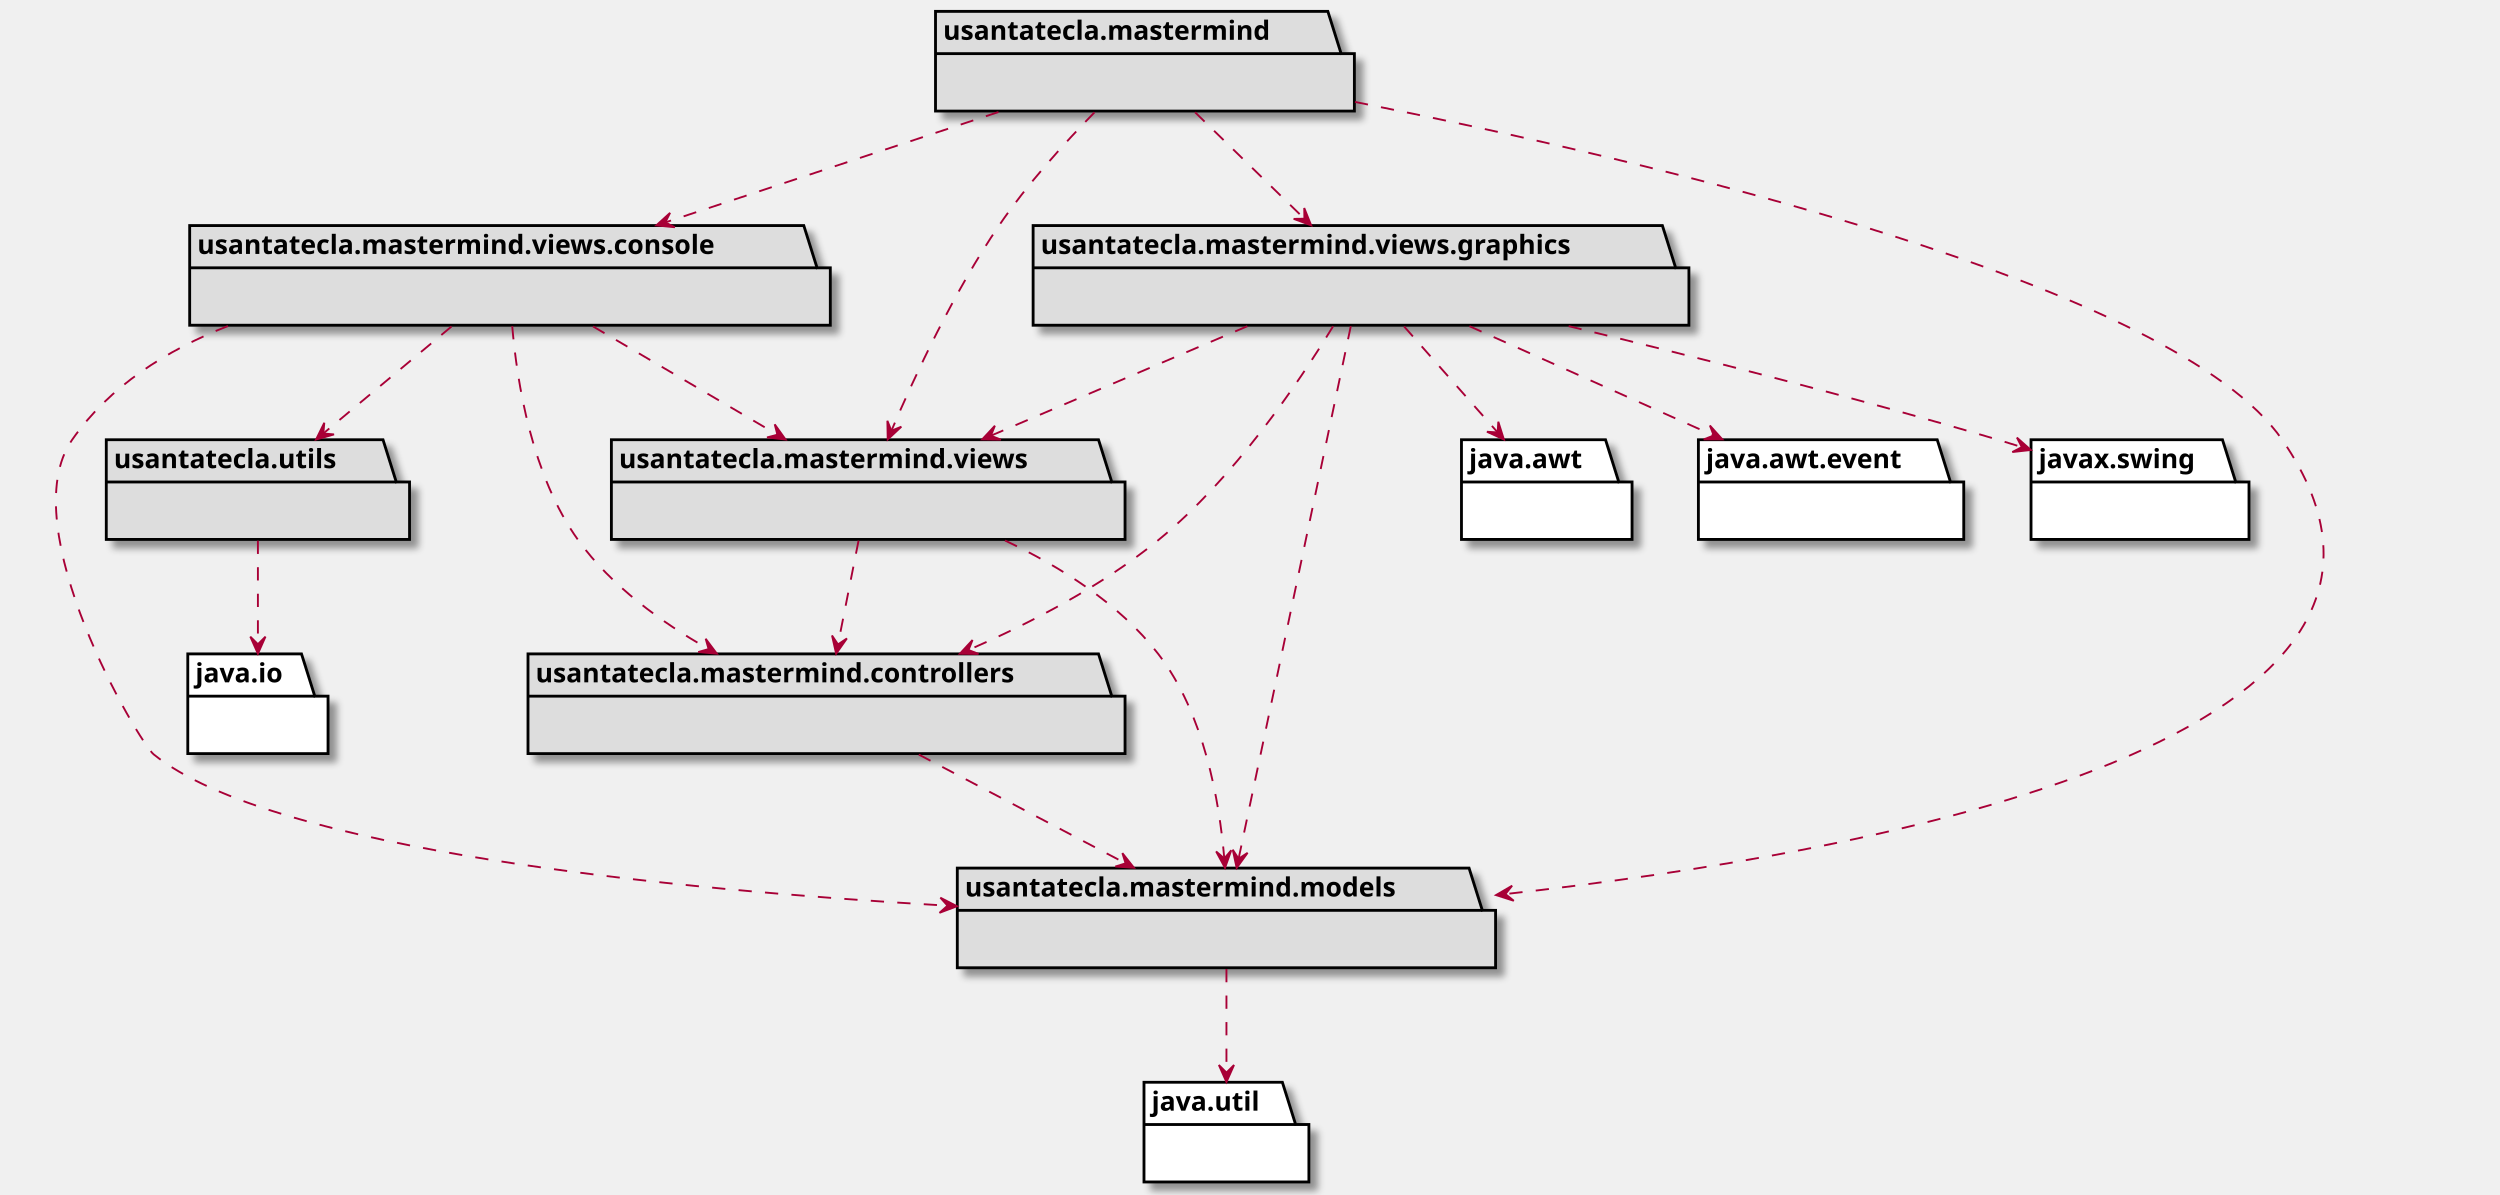
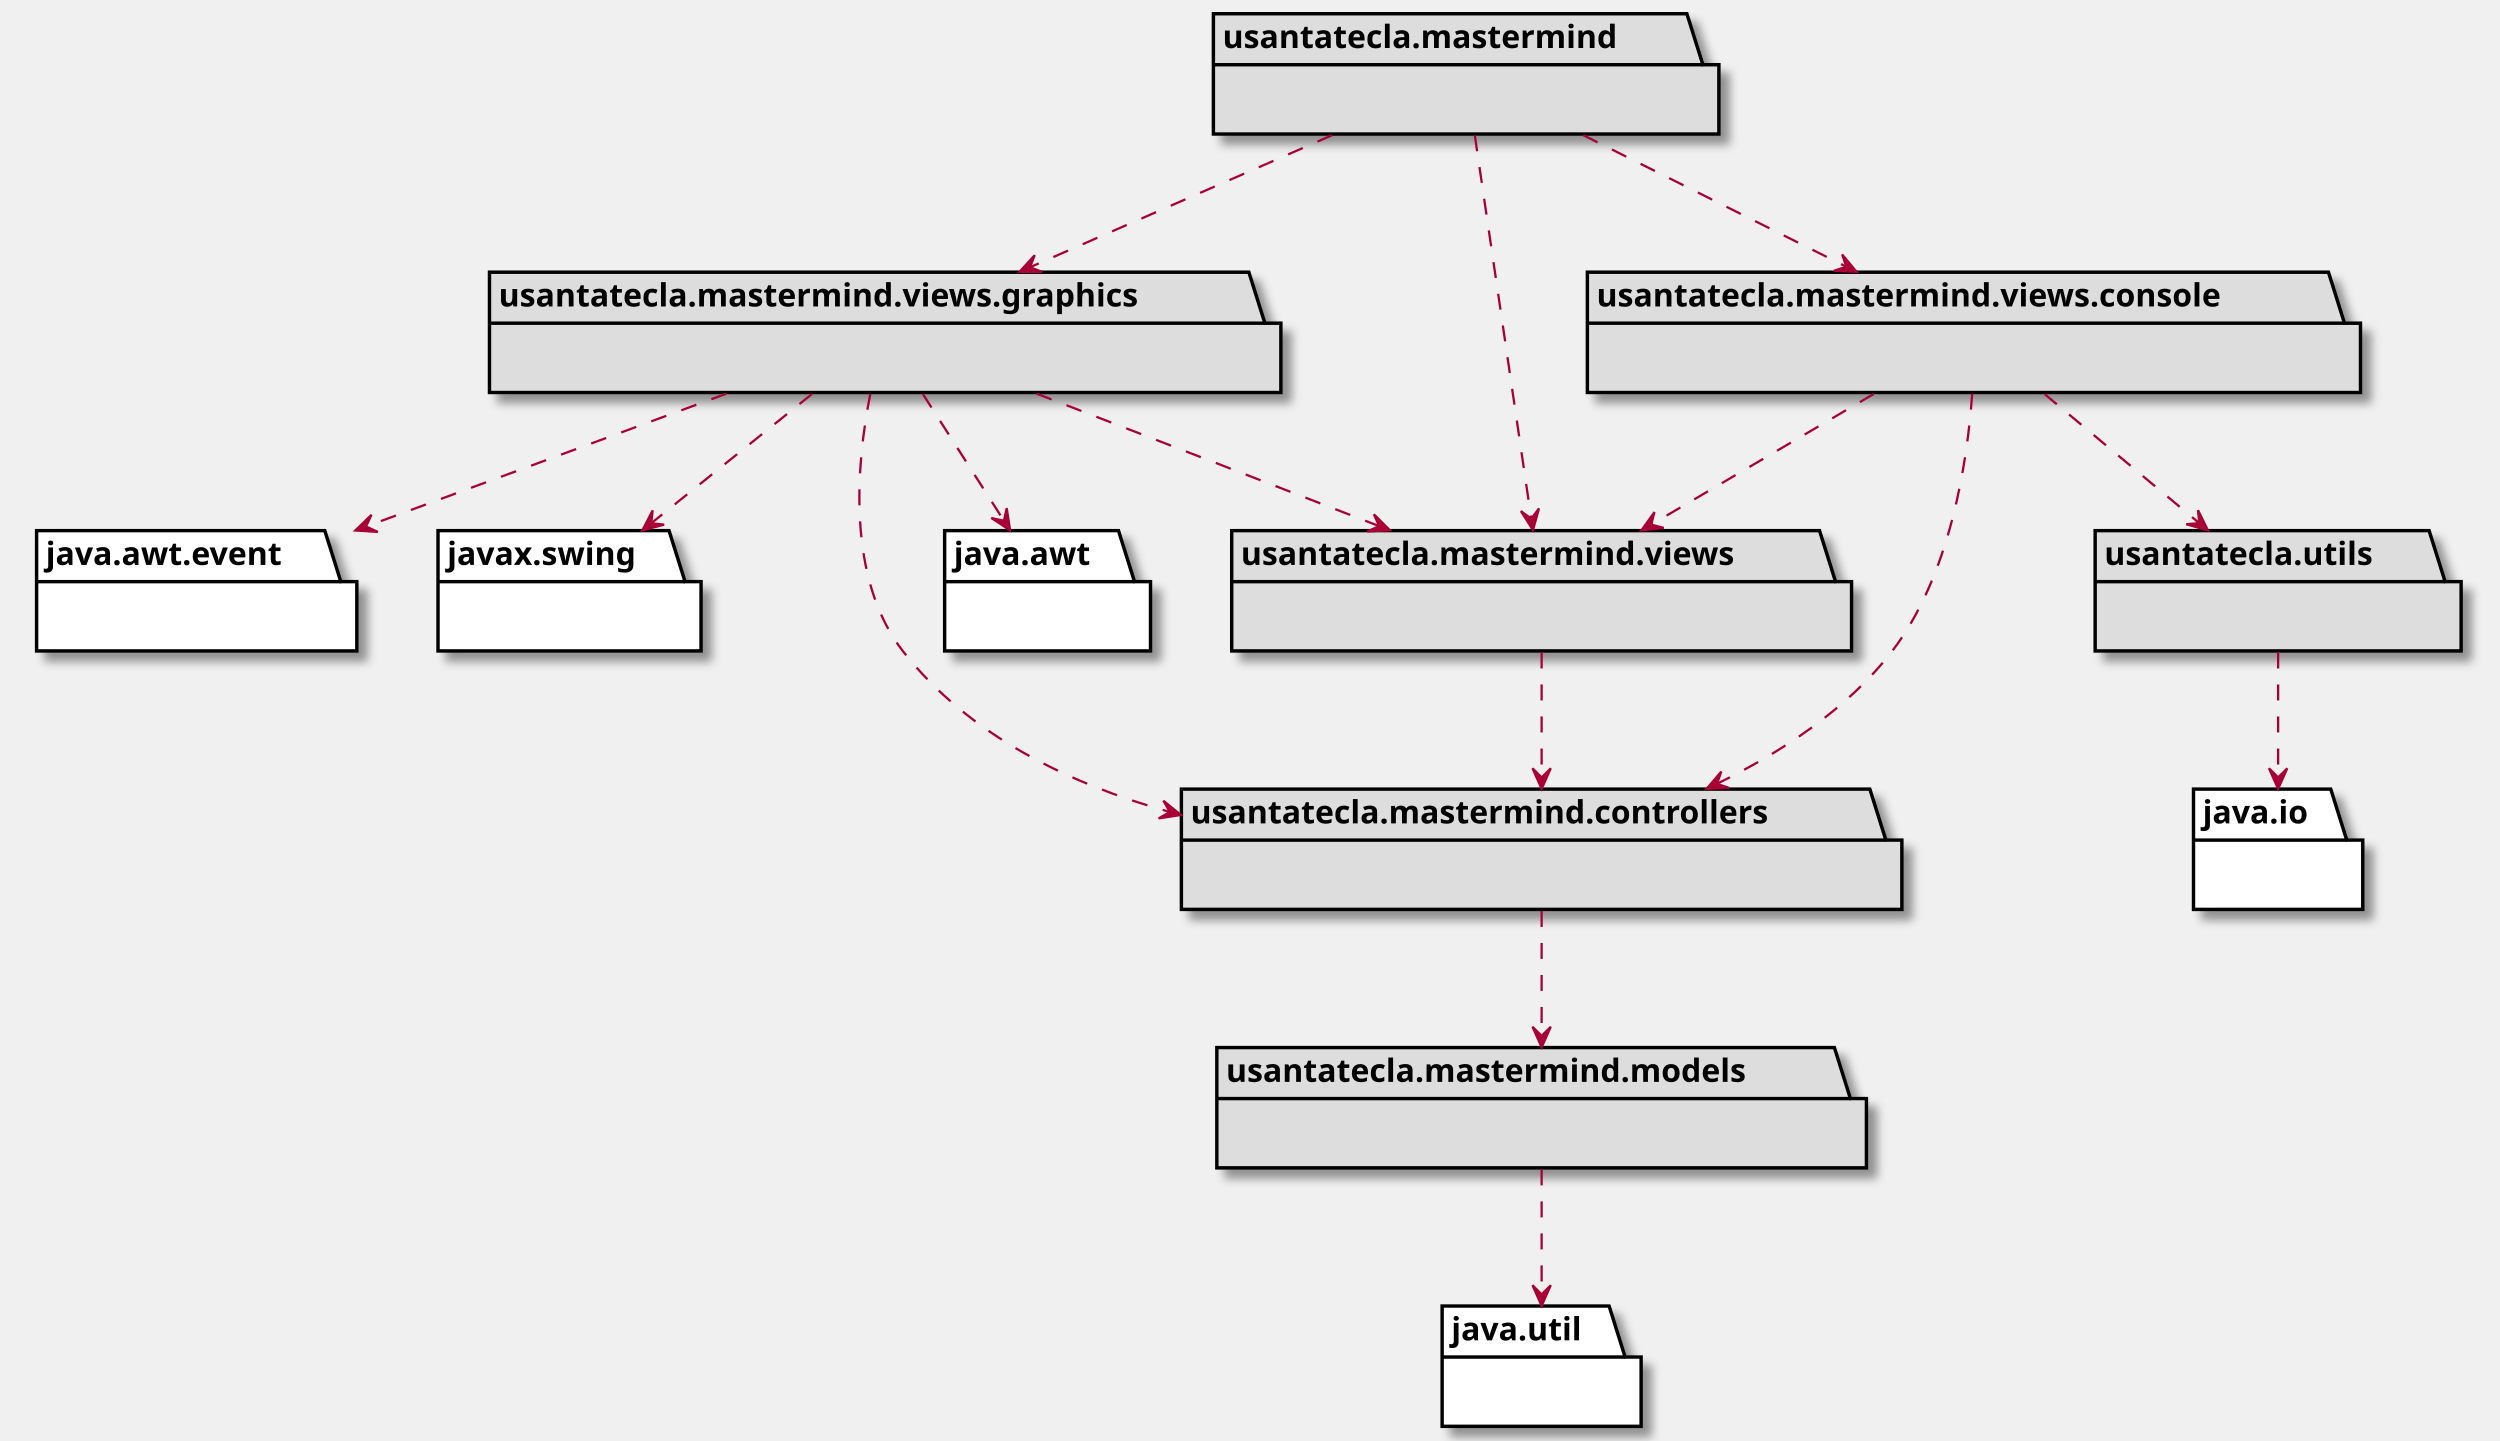
- <svg xmlns="http://www.w3.org/2000/svg" contentScriptType="application/ecmascript" contentStyleType="text/css" height="630px" preserveAspectRatio="none" style="width:1319px;height:630px;" version="1.1" viewBox="0 0 1319 630" width="1319px" zoomAndPan="magnify">
+ <svg xmlns="http://www.w3.org/2000/svg" contentScriptType="application/ecmascript" contentStyleType="text/css" height="630px" preserveAspectRatio="none" style="width:1093px;height:630px;" version="1.1" viewBox="0 0 1093 630" width="1093px" zoomAndPan="magnify">
  <defs>
-     <filter height="300%" id="f1cgijazmv73no" width="300%" x="-1" y="-1">
+     <filter height="300%" id="f4ttysu4wnqw6" width="300%" x="-1" y="-1">
      <feGaussianBlur result="blurOut" stdDeviation="2.0" />
      <feColorMatrix in="blurOut" result="blurOut2" type="matrix" values="0 0 0 0 0 0 0 0 0 0 0 0 0 0 0 0 0 0 .4 0" />
      <feOffset dx="4.0" dy="4.0" in="blurOut2" result="blurOut3" />
      <feBlend in="SourceGraphic" in2="blurOut3" mode="normal" />
    </filter>
  </defs>
  <g>
-     <polygon fill="#DDDDDD" filter="url(#f1cgijazmv73no)" points="493.572,6,700.572,6,707.572,28.297,714.572,28.297,714.572,58.594,493.572,58.594,493.572,6" style="stroke:#000000;stroke-width:1.5;" />
-     <line style="stroke:#000000;stroke-width:1.5;" x1="493.572" x2="707.572" y1="28.297" y2="28.297" />
-     <text fill="#000000" font-family="sans-serif" font-size="14" font-weight="bold" lengthAdjust="spacingAndGlyphs" textLength="201" x="497.572" y="20.995">usantatecla.mastermind</text>
-     <polygon fill="#DDDDDD" filter="url(#f1cgijazmv73no)" points="505.072,458,775.072,458,782.072,480.297,789.072,480.297,789.072,510.594,505.072,510.594,505.072,458" style="stroke:#000000;stroke-width:1.5;" />
-     <line style="stroke:#000000;stroke-width:1.5;" x1="505.072" x2="782.072" y1="480.297" y2="480.297" />
-     <text fill="#000000" font-family="sans-serif" font-size="14" font-weight="bold" lengthAdjust="spacingAndGlyphs" textLength="264" x="509.072" y="472.995">usantatecla.mastermind.models</text>
-     <polygon fill="#FFFFFF" filter="url(#f1cgijazmv73no)" points="603.572,571,676.572,571,683.572,593.297,690.572,593.297,690.572,623.594,603.572,623.594,603.572,571" style="stroke:#000000;stroke-width:1.5;" />
-     <line style="stroke:#000000;stroke-width:1.5;" x1="603.572" x2="683.572" y1="593.297" y2="593.297" />
-     <text fill="#000000" font-family="sans-serif" font-size="14" font-weight="bold" lengthAdjust="spacingAndGlyphs" textLength="67" x="607.572" y="585.995">java.util</text>
-     <polygon fill="#DDDDDD" filter="url(#f1cgijazmv73no)" points="56.073,232,202.073,232,209.073,254.297,216.073,254.297,216.073,284.594,56.073,284.594,56.073,232" style="stroke:#000000;stroke-width:1.5;" />
-     <line style="stroke:#000000;stroke-width:1.5;" x1="56.073" x2="209.073" y1="254.297" y2="254.297" />
-     <text fill="#000000" font-family="sans-serif" font-size="14" font-weight="bold" lengthAdjust="spacingAndGlyphs" textLength="140" x="60.073" y="246.995">usantatecla.utils</text>
-     <polygon fill="#FFFFFF" filter="url(#f1cgijazmv73no)" points="99.073,345,159.073,345,166.073,367.297,173.073,367.297,173.073,397.594,99.073,397.594,99.073,345" style="stroke:#000000;stroke-width:1.5;" />
-     <line style="stroke:#000000;stroke-width:1.5;" x1="99.073" x2="166.073" y1="367.297" y2="367.297" />
-     <text fill="#000000" font-family="sans-serif" font-size="14" font-weight="bold" lengthAdjust="spacingAndGlyphs" textLength="54" x="103.073" y="359.995">java.io</text>
-     <polygon fill="#DDDDDD" filter="url(#f1cgijazmv73no)" points="322.572,232,579.572,232,586.572,254.297,593.572,254.297,593.572,284.594,322.572,284.594,322.572,232" style="stroke:#000000;stroke-width:1.5;" />
-     <line style="stroke:#000000;stroke-width:1.5;" x1="322.572" x2="586.572" y1="254.297" y2="254.297" />
-     <text fill="#000000" font-family="sans-serif" font-size="14" font-weight="bold" lengthAdjust="spacingAndGlyphs" textLength="251" x="326.572" y="246.995">usantatecla.mastermind.views</text>
-     <polygon fill="#DDDDDD" filter="url(#f1cgijazmv73no)" points="545.072,119,877.072,119,884.072,141.297,891.072,141.297,891.072,171.594,545.072,171.594,545.072,119" style="stroke:#000000;stroke-width:1.5;" />
-     <line style="stroke:#000000;stroke-width:1.5;" x1="545.072" x2="884.072" y1="141.297" y2="141.297" />
-     <text fill="#000000" font-family="sans-serif" font-size="14" font-weight="bold" lengthAdjust="spacingAndGlyphs" textLength="326" x="549.072" y="133.995">usantatecla.mastermind.views.graphics</text>
-     <polygon fill="#FFFFFF" filter="url(#f1cgijazmv73no)" points="771.072,232,847.072,232,854.072,254.297,861.072,254.297,861.072,284.594,771.072,284.594,771.072,232" style="stroke:#000000;stroke-width:1.5;" />
-     <line style="stroke:#000000;stroke-width:1.5;" x1="771.072" x2="854.072" y1="254.297" y2="254.297" />
-     <text fill="#000000" font-family="sans-serif" font-size="14" font-weight="bold" lengthAdjust="spacingAndGlyphs" textLength="70" x="775.072" y="246.995">java.awt</text>
-     <polygon fill="#FFFFFF" filter="url(#f1cgijazmv73no)" points="896.072,232,1022.072,232,1029.072,254.297,1036.072,254.297,1036.072,284.594,896.072,284.594,896.072,232" style="stroke:#000000;stroke-width:1.5;" />
-     <line style="stroke:#000000;stroke-width:1.5;" x1="896.072" x2="1029.072" y1="254.297" y2="254.297" />
-     <text fill="#000000" font-family="sans-serif" font-size="14" font-weight="bold" lengthAdjust="spacingAndGlyphs" textLength="120" x="900.072" y="246.995">java.awt.event</text>
-     <polygon fill="#FFFFFF" filter="url(#f1cgijazmv73no)" points="1071.57,232,1172.57,232,1179.57,254.297,1186.57,254.297,1186.57,284.594,1071.57,284.594,1071.57,232" style="stroke:#000000;stroke-width:1.5;" />
-     <line style="stroke:#000000;stroke-width:1.5;" x1="1071.57" x2="1179.57" y1="254.297" y2="254.297" />
-     <text fill="#000000" font-family="sans-serif" font-size="14" font-weight="bold" lengthAdjust="spacingAndGlyphs" textLength="95" x="1075.57" y="246.995">javax.swing</text>
-     <polygon fill="#DDDDDD" filter="url(#f1cgijazmv73no)" points="100.073,119,424.073,119,431.073,141.297,438.073,141.297,438.073,171.594,100.073,171.594,100.073,119" style="stroke:#000000;stroke-width:1.5;" />
-     <line style="stroke:#000000;stroke-width:1.5;" x1="100.073" x2="431.073" y1="141.297" y2="141.297" />
-     <text fill="#000000" font-family="sans-serif" font-size="14" font-weight="bold" lengthAdjust="spacingAndGlyphs" textLength="318" x="104.073" y="133.995">usantatecla.mastermind.views.console</text>
-     <polygon fill="#DDDDDD" filter="url(#f1cgijazmv73no)" points="278.572,345,579.572,345,586.572,367.297,593.572,367.297,593.572,397.594,278.572,397.594,278.572,345" style="stroke:#000000;stroke-width:1.5;" />
-     <line style="stroke:#000000;stroke-width:1.5;" x1="278.572" x2="586.572" y1="367.297" y2="367.297" />
-     <text fill="#000000" font-family="sans-serif" font-size="14" font-weight="bold" lengthAdjust="spacingAndGlyphs" textLength="295" x="282.572" y="359.995">usantatecla.mastermind.controllers</text>
-     <path codeLine="2" d="M577.458,59.275 C561.616,75.486 541.798,97.368 527.072,119 C503.351,153.848 482.785,198.014 470.419,226.981 " fill="none" id="usantatecla.mastermind-to-usantatecla.mastermind.views" style="stroke:#A80036;stroke-width:1.0;stroke-dasharray:7.0,7.0;" />
-     <polygon fill="#A80036" points="468.356,231.851,475.55,225.124,470.306,227.247,468.183,222.004,468.356,231.851" style="stroke:#A80036;stroke-width:1.0;" />
-     <path codeLine="3" d="M714.871,53.766 C872.284,85.124 1147.87,150.389 1204.07,232 C1312.31,389.181 993.478,449.644 794.271,471.705 " fill="none" id="usantatecla.mastermind-to-usantatecla.mastermind.models" style="stroke:#A80036;stroke-width:1.0;stroke-dasharray:7.0,7.0;" />
-     <polygon fill="#A80036" points="789.295,472.251,798.678,475.245,794.265,471.705,797.805,467.293,789.295,472.251" style="stroke:#A80036;stroke-width:1.0;" />
-     <path codeLine="4" d="M526.796,59.105 C474.183,76.538 404.642,99.58 351.057,117.335 " fill="none" id="usantatecla.mastermind-to-usantatecla.mastermind.views.console" style="stroke:#A80036;stroke-width:1.0;stroke-dasharray:7.0,7.0;" />
-     <polygon fill="#A80036" points="346.25,118.928,356.052,119.894,350.997,117.355,353.535,112.3,346.25,118.928" style="stroke:#A80036;stroke-width:1.0;" />
-     <path codeLine="5" d="M630.513,59.245 C647.635,75.916 669.98,97.673 687.811,115.035 " fill="none" id="usantatecla.mastermind-to-usantatecla.mastermind.views.graphics" style="stroke:#A80036;stroke-width:1.0;stroke-dasharray:7.0,7.0;" />
-     <polygon fill="#A80036" points="691.775,118.895,688.118,109.751,688.193,115.407,682.537,115.482,691.775,118.895" style="stroke:#A80036;stroke-width:1.0;" />
-     <path d="M647.072,511.245 C647.072,527.496 647.072,548.58 647.072,565.714 " fill="none" id="usantatecla.mastermind.models-to-java.util" style="stroke:#A80036;stroke-width:1.0;stroke-dasharray:7.0,7.0;" />
-     <polygon fill="#A80036" points="647.072,570.895,651.072,561.895,647.072,565.895,643.072,561.895,647.072,570.895" style="stroke:#A80036;stroke-width:1.0;" />
-     <path d="M136.072,285.245 C136.072,301.496 136.072,322.579 136.072,339.714 " fill="none" id="usantatecla.utils-to-java.io" style="stroke:#A80036;stroke-width:1.0;stroke-dasharray:7.0,7.0;" />
-     <polygon fill="#A80036" points="136.072,344.895,140.072,335.895,136.072,339.895,132.072,335.895,136.072,344.895" style="stroke:#A80036;stroke-width:1.0;" />
-     <path d="M530.243,285.176 C559.201,298.824 590.517,318.391 611.072,345 C635.337,376.41 643.337,422.555 645.922,452.811 " fill="none" id="usantatecla.mastermind.views-to-usantatecla.mastermind.models" style="stroke:#A80036;stroke-width:1.0;stroke-dasharray:7.0,7.0;" />
-     <polygon fill="#A80036" points="646.319,457.897,649.608,448.613,645.931,452.912,641.632,449.235,646.319,457.897" style="stroke:#A80036;stroke-width:1.0;" />
-     <path d="M740.802,172.245 C755.521,188.916 774.73,210.673 790.059,228.035 " fill="none" id="usantatecla.mastermind.views.graphics-to-java.awt" style="stroke:#A80036;stroke-width:1.0;stroke-dasharray:7.0,7.0;" />
-     <polygon fill="#A80036" points="793.466,231.895,790.51,222.5,790.158,228.146,784.512,227.794,793.466,231.895" style="stroke:#A80036;stroke-width:1.0;" />
-     <path d="M775.28,172.105 C813.769,189.332 864.495,212.036 903.967,229.703 " fill="none" id="usantatecla.mastermind.views.graphics-to-java.awt.event" style="stroke:#A80036;stroke-width:1.0;stroke-dasharray:7.0,7.0;" />
-     <polygon fill="#A80036" points="908.724,231.832,902.145,224.504,904.161,229.789,898.876,231.805,908.724,231.832" style="stroke:#A80036;stroke-width:1.0;" />
-     <path d="M658.097,172.105 C617.664,189.367 564.349,212.128 522.931,229.811 " fill="none" id="usantatecla.mastermind.views.graphics-to-usantatecla.mastermind.views" style="stroke:#A80036;stroke-width:1.0;stroke-dasharray:7.0,7.0;" />
-     <polygon fill="#A80036" points="518.196,231.832,528.044,231.978,522.795,229.869,524.904,224.62,518.196,231.832" style="stroke:#A80036;stroke-width:1.0;" />
-     <path d="M712.678,172.106 C699.81,233.185 667.358,387.215 653.503,452.976 " fill="none" id="usantatecla.mastermind.views.graphics-to-usantatecla.mastermind.models" style="stroke:#A80036;stroke-width:1.0;stroke-dasharray:7.0,7.0;" />
-     <polygon fill="#A80036" points="652.459,457.933,658.23,449.952,653.491,453.041,650.402,448.301,652.459,457.933" style="stroke:#A80036;stroke-width:1.0;" />
-     <path d="M827.617,172.071 C893.582,188.04 979.055,209.74 1054.07,232 C1058.15,233.209 1062.33,234.498 1066.54,235.83 " fill="none" id="usantatecla.mastermind.views.graphics-to-javax.swing" style="stroke:#A80036;stroke-width:1.0;stroke-dasharray:7.0,7.0;" />
-     <polygon fill="#A80036" points="1071.48,237.41,1064.115,230.871,1066.715,235.895,1061.691,238.495,1071.48,237.41" style="stroke:#A80036;stroke-width:1.0;" />
-     <path d="M312.908,172.245 C342.01,189.336 380.214,211.773 410.124,229.34 " fill="none" id="usantatecla.mastermind.views.console-to-usantatecla.mastermind.views" style="stroke:#A80036;stroke-width:1.0;stroke-dasharray:7.0,7.0;" />
-     <polygon fill="#A80036" points="414.475,231.895,408.741,223.887,410.164,229.362,404.689,230.785,414.475,231.895" style="stroke:#A80036;stroke-width:1.0;" />
-     <path d="M120.262,172.003 C88.069,184.692 57.802,203.66 38.073,232 C6,278.07 73.618,391.99 81.073,398 C143.768,448.55 353.95,469.363 499.736,477.831 " fill="none" id="usantatecla.mastermind.views.console-to-usantatecla.mastermind.models" style="stroke:#A80036;stroke-width:1.0;stroke-dasharray:7.0,7.0;" />
-     <polygon fill="#A80036" points="504.895,478.127,496.14,473.617,499.904,477.84,495.68,481.603,504.895,478.127" style="stroke:#A80036;stroke-width:1.0;" />
-     <path d="M238.225,172.245 C217.998,189.126 191.522,211.223 170.593,228.69 " fill="none" id="usantatecla.mastermind.views.console-to-usantatecla.utils" style="stroke:#A80036;stroke-width:1.0;stroke-dasharray:7.0,7.0;" />
-     <polygon fill="#A80036" points="166.752,231.895,176.226,229.2,170.591,228.692,171.1,223.058,166.752,231.895" style="stroke:#A80036;stroke-width:1.0;" />
-     <path d="M484.745,398.105 C517.358,415.262 560.299,437.851 593.823,455.487 " fill="none" id="usantatecla.mastermind.controllers-to-usantatecla.mastermind.models" style="stroke:#A80036;stroke-width:1.0;stroke-dasharray:7.0,7.0;" />
-     <polygon fill="#A80036" points="598.28,457.832,592.176,450.103,593.855,455.505,588.453,457.184,598.28,457.832" style="stroke:#A80036;stroke-width:1.0;" />
-     <path d="M270.249,172.068 C272.769,201.764 280.632,251.013 305.072,285 C322.462,309.183 348.995,328.337 373.646,342.334 " fill="none" id="usantatecla.mastermind.views.console-to-usantatecla.mastermind.controllers" style="stroke:#A80036;stroke-width:1.0;stroke-dasharray:7.0,7.0;" />
-     <polygon fill="#A80036" points="378.224,344.887,372.314,337.009,373.858,342.451,368.416,343.995,378.224,344.887" style="stroke:#A80036;stroke-width:1.0;" />
-     <path d="M703.354,172.109 C684.961,202.297 650.998,252.466 611.072,285 C581.466,309.125 543.92,328.606 511.203,342.843 " fill="none" id="usantatecla.mastermind.views.graphics-to-usantatecla.mastermind.controllers" style="stroke:#A80036;stroke-width:1.0;stroke-dasharray:7.0,7.0;" />
-     <polygon fill="#A80036" points="506.412,344.906,516.261,345.021,511.005,342.929,513.097,337.673,506.412,344.906" style="stroke:#A80036;stroke-width:1.0;" />
-     <path d="M452.97,285.245 C449.749,301.496 445.57,322.579 442.174,339.714 " fill="none" id="usantatecla.mastermind.views-to-usantatecla.mastermind.controllers" style="stroke:#A80036;stroke-width:1.0;stroke-dasharray:7.0,7.0;" />
-     <polygon fill="#A80036" points="441.147,344.895,446.822,336.845,442.12,339.991,438.975,335.289,441.147,344.895" style="stroke:#A80036;stroke-width:1.0;" />
+     <polygon fill="#DDDDDD" filter="url(#f4ttysu4wnqw6)" points="530.5,6,737.5,6,744.5,28.297,751.5,28.297,751.5,58.594,530.5,58.594,530.5,6" style="stroke:#000000;stroke-width:1.5;" />
+     <line style="stroke:#000000;stroke-width:1.5;" x1="530.5" x2="744.5" y1="28.297" y2="28.297" />
+     <text fill="#000000" font-family="sans-serif" font-size="14" font-weight="bold" lengthAdjust="spacingAndGlyphs" textLength="201" x="534.5" y="20.995">usantatecla.mastermind</text>
+     <polygon fill="#DDDDDD" filter="url(#f4ttysu4wnqw6)" points="532,458,802,458,809,480.297,816,480.297,816,510.594,532,510.594,532,458" style="stroke:#000000;stroke-width:1.5;" />
+     <line style="stroke:#000000;stroke-width:1.5;" x1="532" x2="809" y1="480.297" y2="480.297" />
+     <text fill="#000000" font-family="sans-serif" font-size="14" font-weight="bold" lengthAdjust="spacingAndGlyphs" textLength="264" x="536" y="472.995">usantatecla.mastermind.models</text>
+     <polygon fill="#FFFFFF" filter="url(#f4ttysu4wnqw6)" points="630.5,571,703.5,571,710.5,593.297,717.5,593.297,717.5,623.594,630.5,623.594,630.5,571" style="stroke:#000000;stroke-width:1.5;" />
+     <line style="stroke:#000000;stroke-width:1.5;" x1="630.5" x2="710.5" y1="593.297" y2="593.297" />
+     <text fill="#000000" font-family="sans-serif" font-size="14" font-weight="bold" lengthAdjust="spacingAndGlyphs" textLength="67" x="634.5" y="585.995">java.util</text>
+     <polygon fill="#DDDDDD" filter="url(#f4ttysu4wnqw6)" points="916,232,1062,232,1069,254.297,1076,254.297,1076,284.594,916,284.594,916,232" style="stroke:#000000;stroke-width:1.5;" />
+     <line style="stroke:#000000;stroke-width:1.5;" x1="916" x2="1069" y1="254.297" y2="254.297" />
+     <text fill="#000000" font-family="sans-serif" font-size="14" font-weight="bold" lengthAdjust="spacingAndGlyphs" textLength="140" x="920" y="246.995">usantatecla.utils</text>
+     <polygon fill="#FFFFFF" filter="url(#f4ttysu4wnqw6)" points="959,345,1019,345,1026,367.297,1033,367.297,1033,397.594,959,397.594,959,345" style="stroke:#000000;stroke-width:1.5;" />
+     <line style="stroke:#000000;stroke-width:1.5;" x1="959" x2="1026" y1="367.297" y2="367.297" />
+     <text fill="#000000" font-family="sans-serif" font-size="14" font-weight="bold" lengthAdjust="spacingAndGlyphs" textLength="54" x="963" y="359.995">java.io</text>
+     <polygon fill="#DDDDDD" filter="url(#f4ttysu4wnqw6)" points="538.5,232,795.5,232,802.5,254.297,809.5,254.297,809.5,284.594,538.5,284.594,538.5,232" style="stroke:#000000;stroke-width:1.5;" />
+     <line style="stroke:#000000;stroke-width:1.5;" x1="538.5" x2="802.5" y1="254.297" y2="254.297" />
+     <text fill="#000000" font-family="sans-serif" font-size="14" font-weight="bold" lengthAdjust="spacingAndGlyphs" textLength="251" x="542.5" y="246.995">usantatecla.mastermind.views</text>
+     <polygon fill="#DDDDDD" filter="url(#f4ttysu4wnqw6)" points="214,119,546,119,553,141.297,560,141.297,560,171.594,214,171.594,214,119" style="stroke:#000000;stroke-width:1.5;" />
+     <line style="stroke:#000000;stroke-width:1.5;" x1="214" x2="553" y1="141.297" y2="141.297" />
+     <text fill="#000000" font-family="sans-serif" font-size="14" font-weight="bold" lengthAdjust="spacingAndGlyphs" textLength="326" x="218" y="133.995">usantatecla.mastermind.views.graphics</text>
+     <polygon fill="#FFFFFF" filter="url(#f4ttysu4wnqw6)" points="413,232,489,232,496,254.297,503,254.297,503,284.594,413,284.594,413,232" style="stroke:#000000;stroke-width:1.5;" />
+     <line style="stroke:#000000;stroke-width:1.5;" x1="413" x2="496" y1="254.297" y2="254.297" />
+     <text fill="#000000" font-family="sans-serif" font-size="14" font-weight="bold" lengthAdjust="spacingAndGlyphs" textLength="70" x="417" y="246.995">java.awt</text>
+     <polygon fill="#FFFFFF" filter="url(#f4ttysu4wnqw6)" points="16,232,142,232,149,254.297,156,254.297,156,284.594,16,284.594,16,232" style="stroke:#000000;stroke-width:1.5;" />
+     <line style="stroke:#000000;stroke-width:1.5;" x1="16" x2="149" y1="254.297" y2="254.297" />
+     <text fill="#000000" font-family="sans-serif" font-size="14" font-weight="bold" lengthAdjust="spacingAndGlyphs" textLength="120" x="20" y="246.995">java.awt.event</text>
+     <polygon fill="#FFFFFF" filter="url(#f4ttysu4wnqw6)" points="191.5,232,292.5,232,299.5,254.297,306.5,254.297,306.5,284.594,191.5,284.594,191.5,232" style="stroke:#000000;stroke-width:1.5;" />
+     <line style="stroke:#000000;stroke-width:1.5;" x1="191.5" x2="299.5" y1="254.297" y2="254.297" />
+     <text fill="#000000" font-family="sans-serif" font-size="14" font-weight="bold" lengthAdjust="spacingAndGlyphs" textLength="95" x="195.5" y="246.995">javax.swing</text>
+     <polygon fill="#DDDDDD" filter="url(#f4ttysu4wnqw6)" points="694,119,1018,119,1025,141.297,1032,141.297,1032,171.594,694,171.594,694,119" style="stroke:#000000;stroke-width:1.5;" />
+     <line style="stroke:#000000;stroke-width:1.5;" x1="694" x2="1025" y1="141.297" y2="141.297" />
+     <text fill="#000000" font-family="sans-serif" font-size="14" font-weight="bold" lengthAdjust="spacingAndGlyphs" textLength="318" x="698" y="133.995">usantatecla.mastermind.views.console</text>
+     <polygon fill="#DDDDDD" filter="url(#f4ttysu4wnqw6)" points="516.5,345,817.5,345,824.5,367.297,831.5,367.297,831.5,397.594,516.5,397.594,516.5,345" style="stroke:#000000;stroke-width:1.5;" />
+     <line style="stroke:#000000;stroke-width:1.5;" x1="516.5" x2="824.5" y1="367.297" y2="367.297" />
+     <text fill="#000000" font-family="sans-serif" font-size="14" font-weight="bold" lengthAdjust="spacingAndGlyphs" textLength="295" x="520.5" y="359.995">usantatecla.mastermind.controllers</text>
+     <path codeLine="2" d="M644.786,59.196 C650.899,100.69 662.92,182.287 669.475,226.785 " fill="none" id="usantatecla.mastermind-to-usantatecla.mastermind.views" style="stroke:#A80036;stroke-width:1.0;stroke-dasharray:7.0,7.0;" />
+     <polygon fill="#A80036" points="670.208,231.76,672.854,222.273,669.479,226.813,664.939,223.439,670.208,231.76" style="stroke:#A80036;stroke-width:1.0;" />
+     <path codeLine="3" d="M692.21,59.105 C726.524,76.262 771.703,98.851 806.974,116.487 " fill="none" id="usantatecla.mastermind-to-usantatecla.mastermind.views.console" style="stroke:#A80036;stroke-width:1.0;stroke-dasharray:7.0,7.0;" />
+     <polygon fill="#A80036" points="811.664,118.832,805.402,111.23,807.192,116.597,801.825,118.386,811.664,118.832" style="stroke:#A80036;stroke-width:1.0;" />
+     <path codeLine="4" d="M582.408,59.105 C542.988,76.332 491.035,99.036 450.608,116.703 " fill="none" id="usantatecla.mastermind-to-usantatecla.mastermind.views.graphics" style="stroke:#A80036;stroke-width:1.0;stroke-dasharray:7.0,7.0;" />
+     <polygon fill="#A80036" points="445.736,118.832,455.585,118.892,450.317,116.829,452.38,111.562,445.736,118.832" style="stroke:#A80036;stroke-width:1.0;" />
+     <path d="M674,511.245 C674,527.496 674,548.58 674,565.714 " fill="none" id="usantatecla.mastermind.models-to-java.util" style="stroke:#A80036;stroke-width:1.0;stroke-dasharray:7.0,7.0;" />
+     <polygon fill="#A80036" points="674,570.895,678,561.895,674,565.895,670,561.895,674,570.895" style="stroke:#A80036;stroke-width:1.0;" />
+     <path d="M996,285.245 C996,301.496 996,322.579 996,339.714 " fill="none" id="usantatecla.utils-to-java.io" style="stroke:#A80036;stroke-width:1.0;stroke-dasharray:7.0,7.0;" />
+     <polygon fill="#A80036" points="996,344.895,1000,335.895,996,339.895,992,335.895,996,344.895" style="stroke:#A80036;stroke-width:1.0;" />
+     <path d="M403.467,172.245 C414.041,188.776 427.814,210.308 438.873,227.597 " fill="none" id="usantatecla.mastermind.views.graphics-to-java.awt" style="stroke:#A80036;stroke-width:1.0;stroke-dasharray:7.0,7.0;" />
+     <polygon fill="#A80036" points="441.622,231.895,440.141,222.158,438.928,227.683,433.402,226.469,441.622,231.895" style="stroke:#A80036;stroke-width:1.0;" />
+     <path d="M317.567,172.105 C270.484,189.468 208.313,212.395 160.246,230.12 " fill="none" id="usantatecla.mastermind.views.graphics-to-java.awt.event" style="stroke:#A80036;stroke-width:1.0;stroke-dasharray:7.0,7.0;" />
+     <polygon fill="#A80036" points="155.344,231.928,165.172,232.567,160.035,230.198,162.404,225.061,155.344,231.928" style="stroke:#A80036;stroke-width:1.0;" />
+     <path d="M453.204,172.105 C498.017,189.437 557.165,212.313 602.962,230.026 " fill="none" id="usantatecla.mastermind.views.graphics-to-usantatecla.mastermind.views" style="stroke:#A80036;stroke-width:1.0;stroke-dasharray:7.0,7.0;" />
+     <polygon fill="#A80036" points="607.633,231.832,600.681,224.856,602.969,230.029,597.796,232.317,607.633,231.832" style="stroke:#A80036;stroke-width:1.0;" />
+     <path d="M354.993,172.245 C334.005,189.126 306.534,211.223 284.818,228.69 " fill="none" id="usantatecla.mastermind.views.graphics-to-javax.swing" style="stroke:#A80036;stroke-width:1.0;stroke-dasharray:7.0,7.0;" />
+     <polygon fill="#A80036" points="280.833,231.895,290.353,229.372,284.729,228.762,285.34,223.138,280.833,231.895" style="stroke:#A80036;stroke-width:1.0;" />
+     <path d="M819.165,172.245 C790.062,189.336 751.859,211.773 721.948,229.34 " fill="none" id="usantatecla.mastermind.views.console-to-usantatecla.mastermind.views" style="stroke:#A80036;stroke-width:1.0;stroke-dasharray:7.0,7.0;" />
+     <polygon fill="#A80036" points="717.598,231.895,727.384,230.787,721.91,229.363,723.334,223.889,717.598,231.895" style="stroke:#A80036;stroke-width:1.0;" />
+     <path d="M893.847,172.245 C914.075,189.126 940.55,211.223 961.48,228.69 " fill="none" id="usantatecla.mastermind.views.console-to-usantatecla.utils" style="stroke:#A80036;stroke-width:1.0;stroke-dasharray:7.0,7.0;" />
+     <polygon fill="#A80036" points="965.32,231.895,960.974,223.057,961.482,228.691,955.847,229.198,965.32,231.895" style="stroke:#A80036;stroke-width:1.0;" />
+     <path d="M674,398.245 C674,414.496 674,435.579 674,452.714 " fill="none" id="usantatecla.mastermind.controllers-to-usantatecla.mastermind.models" style="stroke:#A80036;stroke-width:1.0;stroke-dasharray:7.0,7.0;" />
+     <polygon fill="#A80036" points="674,457.895,678,448.895,674,452.895,670,448.895,674,457.895" style="stroke:#A80036;stroke-width:1.0;" />
+     <path d="M862.246,172.103 C860.135,202.057 852.668,251.773 827,285 C807.569,310.154 778.521,329.015 750.94,342.532 " fill="none" id="usantatecla.mastermind.views.console-to-usantatecla.mastermind.controllers" style="stroke:#A80036;stroke-width:1.0;stroke-dasharray:7.0,7.0;" />
+     <polygon fill="#A80036" points="746.17,344.824,756.014,344.53,750.677,342.658,752.549,337.32,746.17,344.824" style="stroke:#A80036;stroke-width:1.0;" />
+     <path d="M380.488,172.253 C374.457,202.583 369.791,252.889 395,285 C423.523,321.333 467.121,342.631 511.436,354.994 " fill="none" id="usantatecla.mastermind.views.graphics-to-usantatecla.mastermind.controllers" style="stroke:#A80036;stroke-width:1.0;stroke-dasharray:7.0,7.0;" />
+     <polygon fill="#A80036" points="516.282,356.311,508.646,350.091,511.457,355,506.548,357.811,516.282,356.311" style="stroke:#A80036;stroke-width:1.0;" />
+     <path d="M674,285.245 C674,301.496 674,322.579 674,339.714 " fill="none" id="usantatecla.mastermind.views-to-usantatecla.mastermind.controllers" style="stroke:#A80036;stroke-width:1.0;stroke-dasharray:7.0,7.0;" />
+     <polygon fill="#A80036" points="674,344.895,678,335.895,674,339.895,670,335.895,674,344.895" style="stroke:#A80036;stroke-width:1.0;" />
  </g>
</svg>
